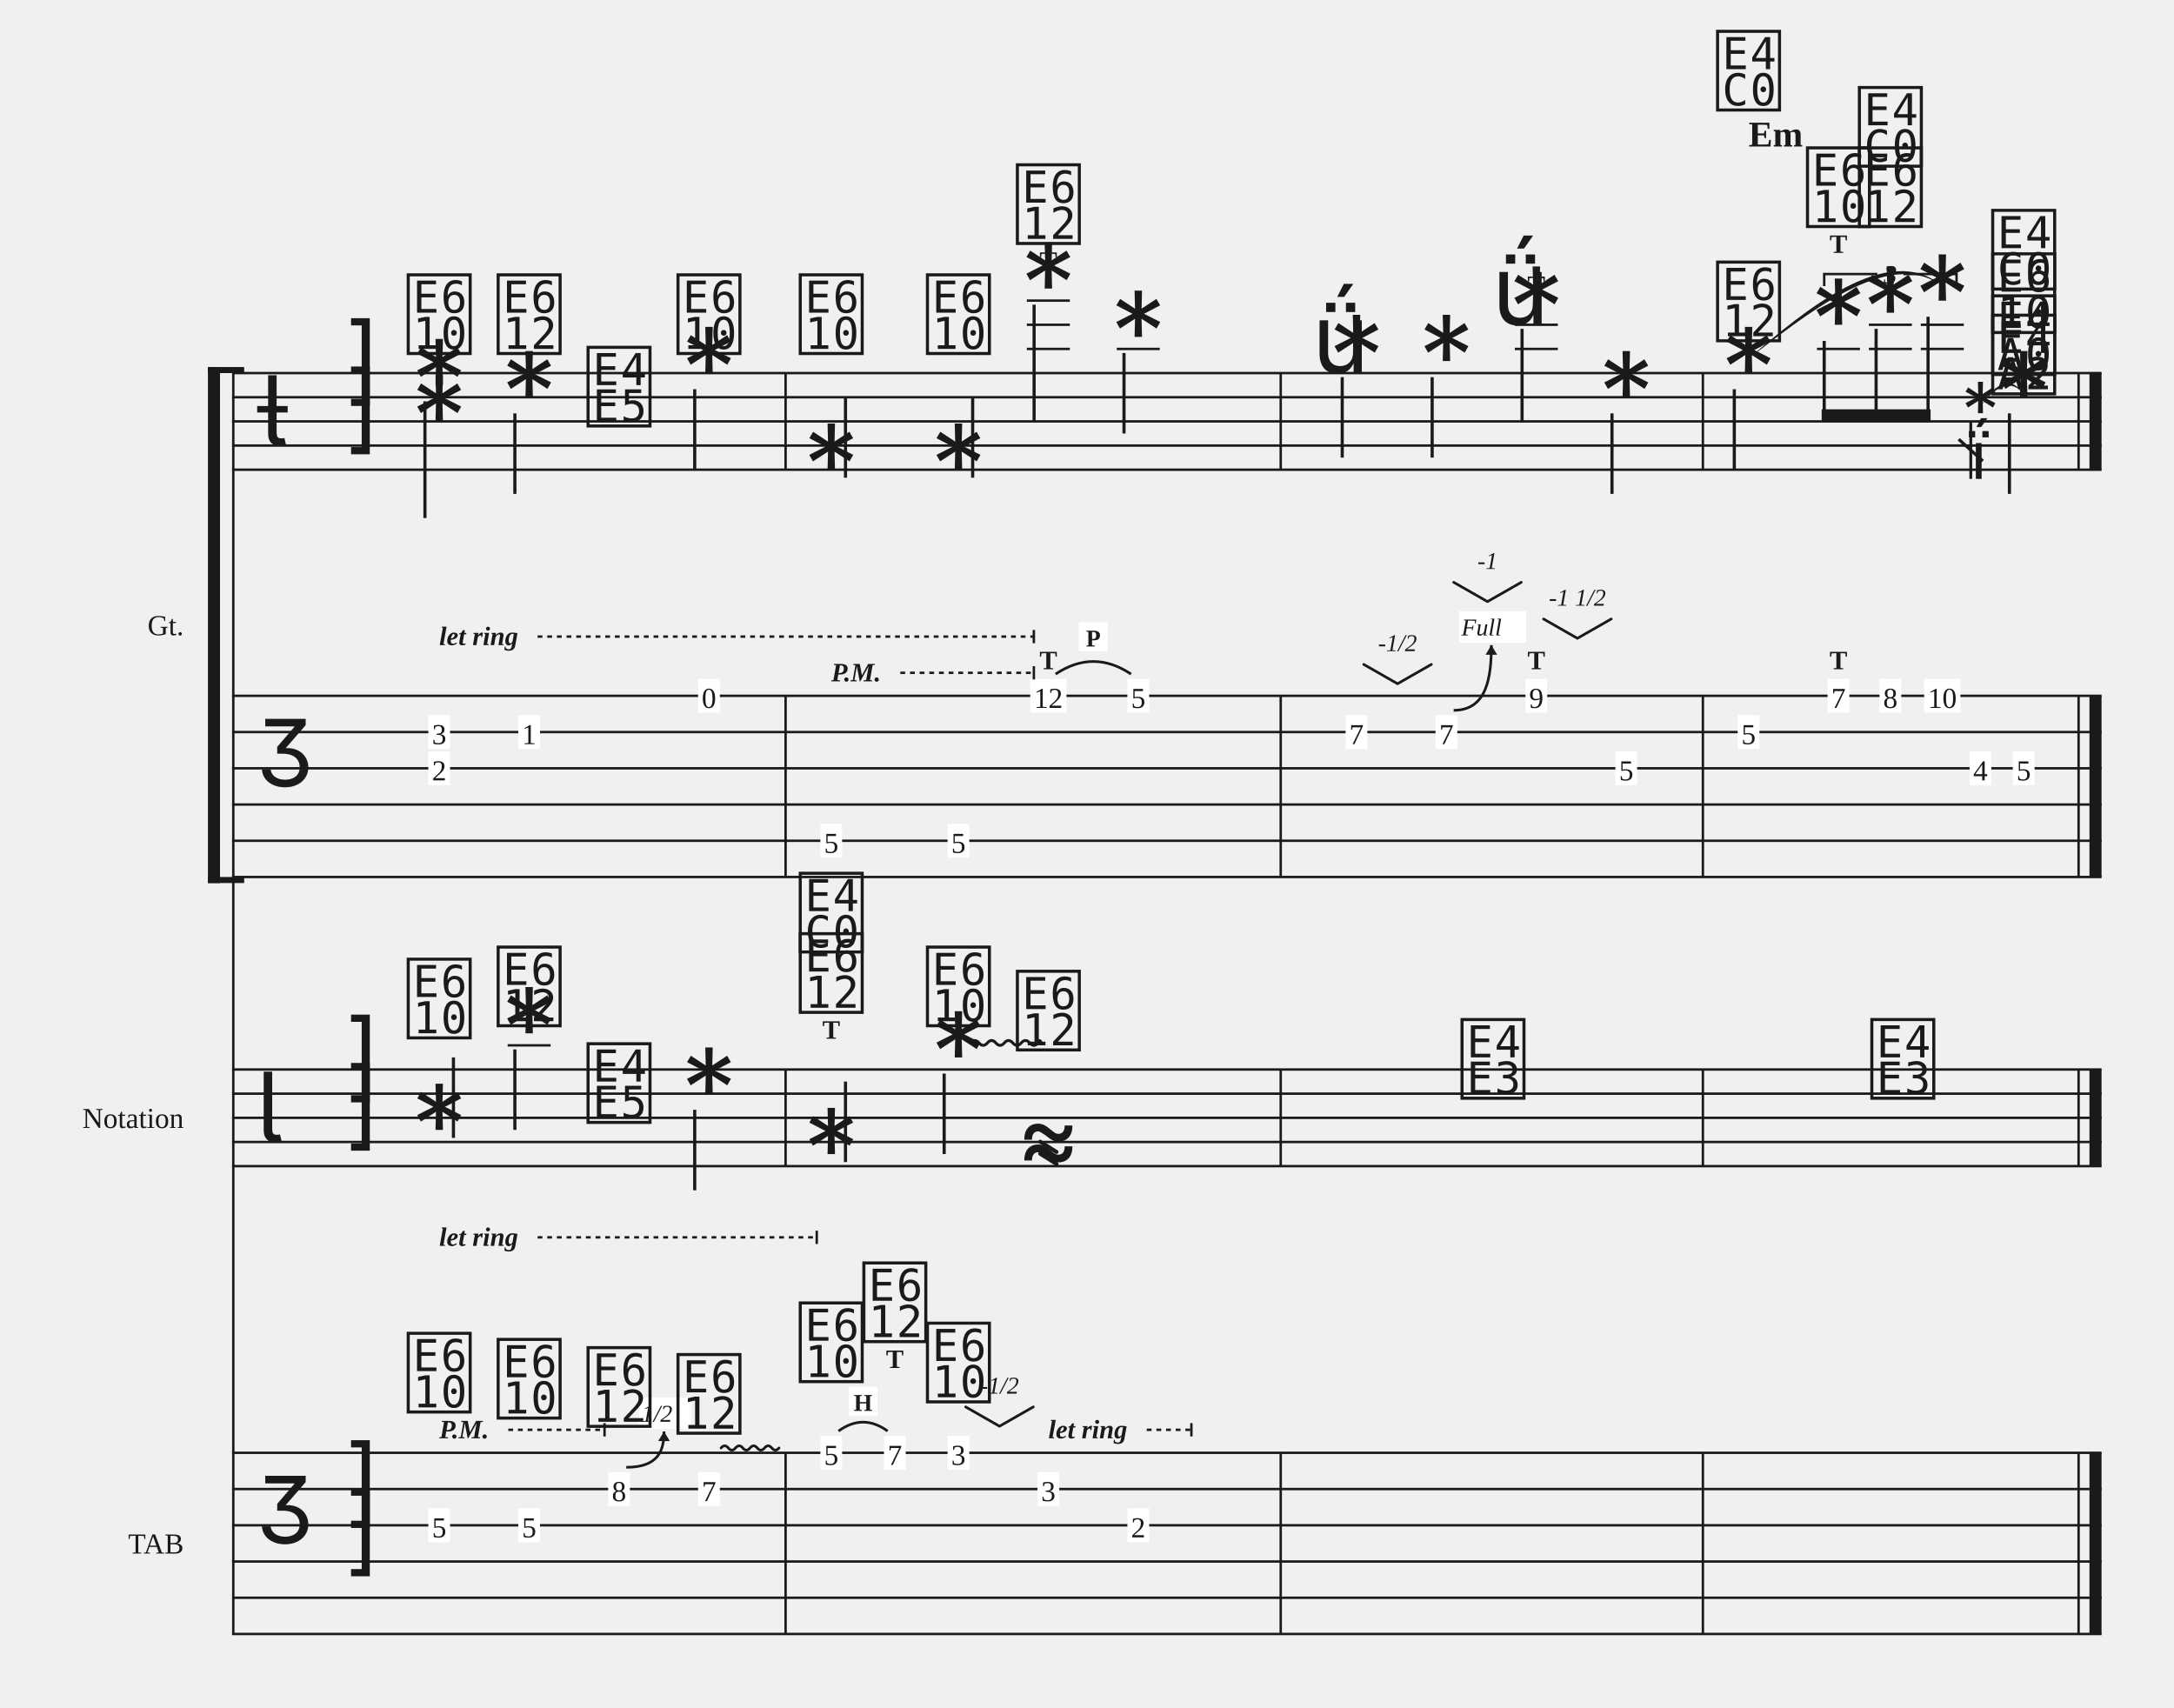
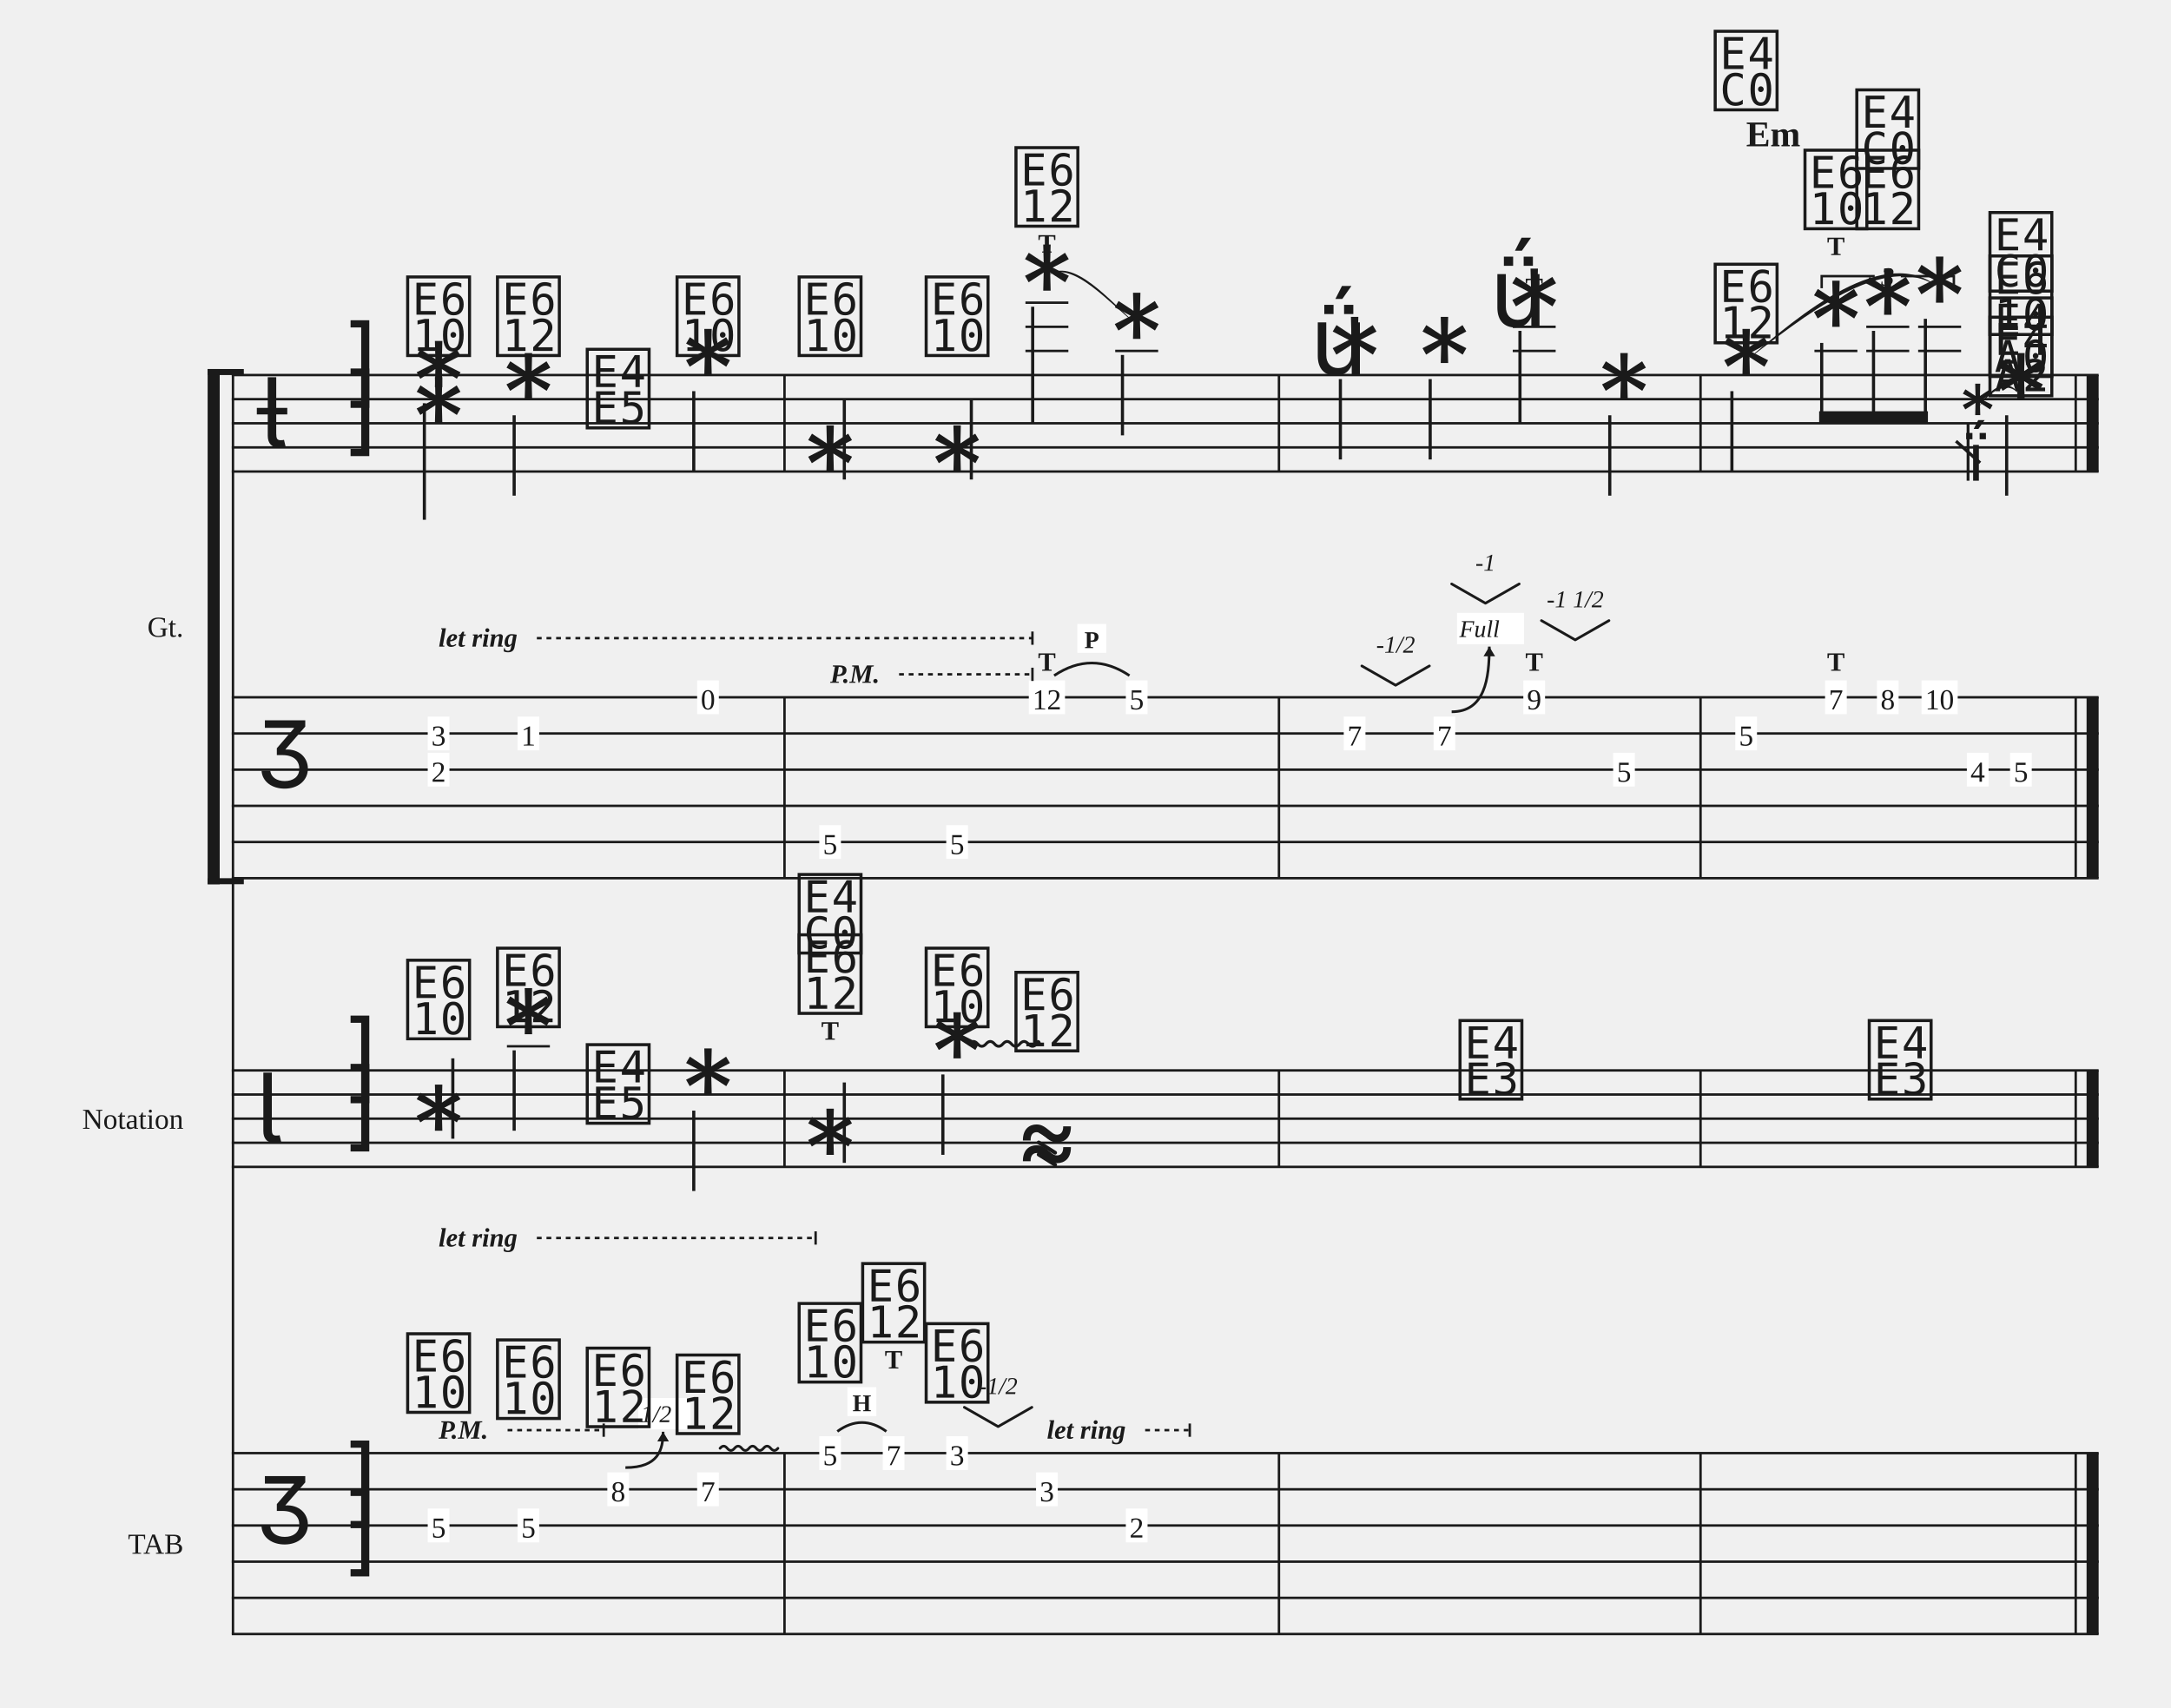
- <svg xmlns="http://www.w3.org/2000/svg" width="900" class="music-score" style="font-synthesis: none; background:#ffffff" role="img" height="706.9" viewBox="0 0 900 706.9">
+ <svg xmlns="http://www.w3.org/2000/svg" width="900" class="music-score" style="font-synthesis: none; background:#ffffff" role="img" height="707.95" viewBox="0 0 900 707.95">
  <g class="system system-0">
-     <g class="staff staff-notation" data-track="0" transform="translate(0,154.44)">
+     <g class="staff staff-notation" data-track="0" transform="translate(0,155.49)">
      <g class="staff-lines">
        <line x1="96.08" y1="40" x2="870" y2="40" stroke="#1a1a1a" stroke-width="1" />
        <line x1="96.08" y1="30" x2="870" y2="30" stroke="#1a1a1a" stroke-width="1" />
        <line x1="96.08" y1="20" x2="870" y2="20" stroke="#1a1a1a" stroke-width="1" />
        <line x1="96.08" y1="10" x2="870" y2="10" stroke="#1a1a1a" stroke-width="1" />
        <line x1="96.08" y1="0" x2="870" y2="0" stroke="#1a1a1a" stroke-width="1" />
      </g>
      <text x="106.08" y="30" font-family="Bravura, BravuraFallback, serif" font-size="40" fill="#1a1a1a"></text>
      <g class="time-signature">
        <text x="142.92" y="10" font-family="Bravura, BravuraFallback, serif" font-size="40" fill="#1a1a1a"></text>
        <text x="142.92" y="30" font-family="Bravura, BravuraFallback, serif" font-size="40" fill="#1a1a1a"></text>
      </g>
      <text x="181.82" y="25" font-family="Bravura, BravuraFallback, serif" font-size="40" fill="#1a1a1a" text-anchor="middle"></text>
      <text x="181.82" y="10" font-family="Bravura, BravuraFallback, serif" font-size="40" fill="#1a1a1a" text-anchor="middle"></text>
      <line x1="175.92" y1="11.68" x2="175.92" y2="60" stroke="#1a1a1a" stroke-width="1.3" />
      <text x="219.05" y="15" font-family="Bravura, BravuraFallback, serif" font-size="40" fill="#1a1a1a" text-anchor="middle"></text>
      <line x1="213.15" y1="16.68" x2="213.15" y2="50" stroke="#1a1a1a" stroke-width="1.3" />
      <text x="256.27" y="20" font-family="Bravura, BravuraFallback, serif" font-size="40" fill="#1a1a1a" text-anchor="middle"></text>
      <text x="293.5" y="5" font-family="Bravura, BravuraFallback, serif" font-size="40" fill="#1a1a1a" text-anchor="middle"></text>
      <line x1="287.6" y1="6.68" x2="287.6" y2="40" stroke="#1a1a1a" stroke-width="1.3" />
      <g class="barline">
        <line x1="325.22" y1="0" x2="325.22" y2="40" stroke="#1a1a1a" stroke-width="1" />
      </g>
      <text x="344.12" y="45" font-family="Bravura, BravuraFallback, serif" font-size="40" fill="#1a1a1a" text-anchor="middle"></text>
      <line x1="350.02" y1="43.32" x2="350.02" y2="10" stroke="#1a1a1a" stroke-width="1.3" />
      <text x="396.77" y="45" font-family="Bravura, BravuraFallback, serif" font-size="40" fill="#1a1a1a" text-anchor="middle"></text>
      <line x1="402.67" y1="43.32" x2="402.67" y2="10" stroke="#1a1a1a" stroke-width="1.3" />
      <line x1="425.1" y1="-10" x2="442.9" y2="-10" stroke="#1a1a1a" stroke-width="1" />
      <line x1="425.1" y1="-20" x2="442.9" y2="-20" stroke="#1a1a1a" stroke-width="1" />
      <line x1="425.1" y1="-30" x2="442.9" y2="-30" stroke="#1a1a1a" stroke-width="1" />
      <text x="434" y="-30" font-family="Bravura, BravuraFallback, serif" font-size="40" fill="#1a1a1a" text-anchor="middle"></text>
      <line x1="428.1" y1="-28.32" x2="428.1" y2="20" stroke="#1a1a1a" stroke-width="1.3" />
      <line x1="462.32" y1="-10" x2="480.12" y2="-10" stroke="#1a1a1a" stroke-width="1" />
      <text x="471.22" y="-10" font-family="Bravura, BravuraFallback, serif" font-size="40" fill="#1a1a1a" text-anchor="middle"></text>
      <line x1="465.32" y1="-8.32" x2="465.32" y2="25" stroke="#1a1a1a" stroke-width="1.3" />
      <g class="barline">
        <line x1="530.2" y1="0" x2="530.2" y2="40" stroke="#1a1a1a" stroke-width="1" />
      </g>
      <text x="561.56" y="0" font-family="Bravura, BravuraFallback, serif" font-size="40" fill="#1a1a1a" text-anchor="middle"></text>
      <text x="543.2" y="0" font-family="Bravura, BravuraFallback, serif" font-size="40" fill="#1a1a1a"></text>
      <line x1="555.66" y1="1.68" x2="555.66" y2="35" stroke="#1a1a1a" stroke-width="1.3" />
      <text x="598.79" y="0" font-family="Bravura, BravuraFallback, serif" font-size="40" fill="#1a1a1a" text-anchor="middle"></text>
      <line x1="592.89" y1="1.68" x2="592.89" y2="35" stroke="#1a1a1a" stroke-width="1.3" />
      <line x1="627.11" y1="-10" x2="644.91" y2="-10" stroke="#1a1a1a" stroke-width="1" />
      <line x1="627.11" y1="-20" x2="644.91" y2="-20" stroke="#1a1a1a" stroke-width="1" />
      <text x="636.01" y="-20" font-family="Bravura, BravuraFallback, serif" font-size="40" fill="#1a1a1a" text-anchor="middle"></text>
      <text x="617.65" y="-20" font-family="Bravura, BravuraFallback, serif" font-size="40" fill="#1a1a1a"></text>
      <line x1="630.11" y1="-18.32" x2="630.11" y2="20" stroke="#1a1a1a" stroke-width="1.3" />
      <text x="673.24" y="15" font-family="Bravura, BravuraFallback, serif" font-size="40" fill="#1a1a1a" text-anchor="middle"></text>
      <line x1="667.34" y1="16.68" x2="667.34" y2="50" stroke="#1a1a1a" stroke-width="1.3" />
      <g class="barline">
        <line x1="704.97" y1="0" x2="704.97" y2="40" stroke="#1a1a1a" stroke-width="1" />
      </g>
      <text x="723.87" y="5" font-family="Bravura, BravuraFallback, serif" font-size="40" fill="#1a1a1a" text-anchor="middle"></text>
      <line x1="717.97" y1="6.68" x2="717.97" y2="40" stroke="#1a1a1a" stroke-width="1.3" />
      <line x1="752.19" y1="-10" x2="769.99" y2="-10" stroke="#1a1a1a" stroke-width="1" />
      <text x="761.09" y="-15" font-family="Bravura, BravuraFallback, serif" font-size="40" fill="#1a1a1a" text-anchor="middle"></text>
      <line x1="773.68" y1="-10" x2="791.48" y2="-10" stroke="#1a1a1a" stroke-width="1" />
      <line x1="773.68" y1="-20" x2="791.48" y2="-20" stroke="#1a1a1a" stroke-width="1" />
      <text x="782.58" y="-20" font-family="Bravura, BravuraFallback, serif" font-size="40" fill="#1a1a1a" text-anchor="middle"></text>
      <line x1="795.18" y1="-10" x2="812.98" y2="-10" stroke="#1a1a1a" stroke-width="1" />
      <line x1="795.18" y1="-20" x2="812.98" y2="-20" stroke="#1a1a1a" stroke-width="1" />
      <text x="804.08" y="-25" font-family="Bravura, BravuraFallback, serif" font-size="40" fill="#1a1a1a" text-anchor="middle"></text>
      <text x="819.87" y="20" font-family="Bravura, BravuraFallback, serif" font-size="27.2" fill="#1a1a1a" text-anchor="middle"></text>
      <line x1="815.87" y1="20" x2="815.87" y2="43.8" stroke="#1a1a1a" stroke-width="1.17" />
      <text x="815.87" y="43.8" font-family="Bravura, BravuraFallback, serif" font-size="27.2" fill="#1a1a1a"></text>
      <line x1="810.87" y1="27.4" x2="820.87" y2="36.4" stroke="#1a1a1a" stroke-width="1.3" />
      <text x="837.77" y="15" font-family="Bravura, BravuraFallback, serif" font-size="40" fill="#1a1a1a" text-anchor="middle"></text>
      <line x1="831.87" y1="16.68" x2="831.87" y2="50" stroke="#1a1a1a" stroke-width="1.3" />
      <line x1="755.19" y1="-13.32" x2="755.19" y2="20" stroke="#1a1a1a" stroke-width="1.3" />
      <line x1="776.68" y1="-18.32" x2="776.68" y2="20" stroke="#1a1a1a" stroke-width="1.3" />
      <line x1="798.18" y1="-23.32" x2="798.18" y2="20" stroke="#1a1a1a" stroke-width="1.3" />
      <path d="M 754.14 20 L 799.23 20 L 799.23 15 L 754.14 15 Z" fill="#1a1a1a" stroke="none" />
      <g class="articulations">
        <text x="837.77" y="6.7" font-family="Bravura, BravuraFallback, serif" font-size="40" fill="#1a1a1a" text-anchor="middle"></text>
        <text x="837.77" y="-1.3" font-family="Bravura, BravuraFallback, serif" font-size="40" fill="#1a1a1a" text-anchor="middle"></text>
      </g>
      <g class="tuplet">
        <path d="M 755.19 -36 L 755.19 -41 L 777.17 -41" fill="none" stroke="#1a1a1a" stroke-width="1" />
        <path d="M 787.99 -41 L 809.98 -41 L 809.98 -36" fill="none" stroke="#1a1a1a" stroke-width="1" />
        <text x="782.58" y="-37.04" font-family="&quot;Times New Roman&quot;, Georgia, serif" font-style="italic" font-size="11" text-anchor="middle" fill="#1a1a1a">3</text>
      </g>
      <g class="barline">
        <line x1="867.5" y1="0" x2="867.5" y2="40" stroke="#1a1a1a" stroke-width="5" />
        <line x1="860.5" y1="0" x2="860.5" y2="40" stroke="#1a1a1a" stroke-width="1" />
      </g>
      <path d="M 723.87 -6 C 746.32 -25.25, 781.62 -55.25, 804.08 -36 C 781.62 -52.84, 746.32 -22.84, 723.87 -6 Z" class="slur" fill="#1a1a1a" stroke="none" />
+       <path d="M 434 -41 C 444.42 -50, 460.8 -30, 471.22 -21 C 460.8 -28.6, 444.42 -48.6, 434 -41 Z" class="slur" fill="#1a1a1a" stroke="none" />
      <path d="M 819.87 14 C 824.89 5, 832.76 0, 837.77 9 C 832.76 1.4, 824.89 6.4, 819.87 14 Z" class="slur" fill="#1a1a1a" stroke="none" />
      <g class="pick-stroke pick-stroke-down">
        <text x="181.82" y="-10" font-family="Bravura, BravuraFallback, serif" font-size="40" fill="#1a1a1a" text-anchor="middle"></text>
      </g>
      <g class="pick-stroke pick-stroke-up">
        <text x="219.05" y="-10" font-family="Bravura, BravuraFallback, serif" font-size="40" fill="#1a1a1a" text-anchor="middle"></text>
      </g>
      <g class="pick-stroke pick-stroke-down">
        <text x="293.5" y="-10" font-family="Bravura, BravuraFallback, serif" font-size="40" fill="#1a1a1a" text-anchor="middle"></text>
      </g>
      <g class="pick-stroke pick-stroke-down">
        <text x="344.12" y="-10" font-family="Bravura, BravuraFallback, serif" font-size="40" fill="#1a1a1a" text-anchor="middle"></text>
      </g>
      <g class="pick-stroke pick-stroke-down">
        <text x="396.77" y="-10" font-family="Bravura, BravuraFallback, serif" font-size="40" fill="#1a1a1a" text-anchor="middle"></text>
      </g>
      <g class="tap">
-         <text x="434" y="-42.75" font-family="&quot;Times New Roman&quot;, Georgia, serif" font-weight="bold" font-size="11" text-anchor="middle" fill="#1a1a1a">T</text>
-       </g>
-       <g class="pick-stroke pick-stroke-up">
-         <text x="434" y="-55.55" font-family="Bravura, BravuraFallback, serif" font-size="40" fill="#1a1a1a" text-anchor="middle"></text>
+         <text x="434" y="-50.8" font-family="&quot;Times New Roman&quot;, Georgia, serif" font-weight="bold" font-size="11" text-anchor="middle" fill="#1a1a1a">T</text>
+       </g>
+       <g class="pick-stroke pick-stroke-up">
+         <text x="434" y="-63.6" font-family="Bravura, BravuraFallback, serif" font-size="40" fill="#1a1a1a" text-anchor="middle"></text>
      </g>
      <g class="tap">
        <text x="636.01" y="-32.75" font-family="&quot;Times New Roman&quot;, Georgia, serif" font-weight="bold" font-size="11" text-anchor="middle" fill="#1a1a1a">T</text>
      </g>
      <g class="pick-stroke pick-stroke-up">
        <text x="723.87" y="-15.27" font-family="Bravura, BravuraFallback, serif" font-size="40" fill="#1a1a1a" text-anchor="middle"></text>
      </g>
      <g class="tap">
        <text x="761.09" y="-49.75" font-family="&quot;Times New Roman&quot;, Georgia, serif" font-weight="bold" font-size="11" text-anchor="middle" fill="#1a1a1a">T</text>
      </g>
      <g class="pick-stroke pick-stroke-down">
        <text x="761.09" y="-62.55" font-family="Bravura, BravuraFallback, serif" font-size="40" fill="#1a1a1a" text-anchor="middle"></text>
      </g>
      <g class="pick-stroke pick-stroke-up">
        <text x="782.58" y="-62.55" font-family="Bravura, BravuraFallback, serif" font-size="40" fill="#1a1a1a" text-anchor="middle"></text>
      </g>
      <g class="pick-stroke pick-stroke-down">
        <text x="837.77" y="-18.7" font-family="Bravura, BravuraFallback, serif" font-size="40" fill="#1a1a1a" text-anchor="middle"></text>
      </g>
-       <text x="723.87" y="-93.8" class="chord-symbol" font-family="&quot;Times New Roman&quot;, Georgia, serif" font-weight="bold" font-size="15" text-anchor="start" fill="#1a1a1a">Em</text>
+       <text x="723.87" y="-94.85" class="chord-symbol" font-family="&quot;Times New Roman&quot;, Georgia, serif" font-weight="bold" font-size="15" text-anchor="start" fill="#1a1a1a">Em</text>
      <g class="fermata">
-         <text x="723.87" y="-110.8" font-family="Bravura, BravuraFallback, serif" font-size="40" fill="#1a1a1a" text-anchor="middle"></text>
+         <text x="723.87" y="-111.85" font-family="Bravura, BravuraFallback, serif" font-size="40" fill="#1a1a1a" text-anchor="middle"></text>
      </g>
      <g class="fermata">
        <text x="782.58" y="-87.55" font-family="Bravura, BravuraFallback, serif" font-size="40" fill="#1a1a1a" text-anchor="middle"></text>
      </g>
      <g class="fermata">
        <text x="837.77" y="-36.7" font-family="Bravura, BravuraFallback, serif" font-size="40" fill="#1a1a1a" text-anchor="middle"></text>
      </g>
    </g>
-     <g class="staff staff-tab" data-track="0" transform="translate(0,288.04)">
+     <g class="staff staff-tab" data-track="0" transform="translate(0,289.09)">
      <g class="tab-lines">
        <line x1="96.08" y1="75" x2="870" y2="75" stroke="#1a1a1a" stroke-width="1" />
        <line x1="96.08" y1="60" x2="870" y2="60" stroke="#1a1a1a" stroke-width="1" />
        <line x1="96.08" y1="45" x2="870" y2="45" stroke="#1a1a1a" stroke-width="1" />
        <line x1="96.08" y1="30" x2="870" y2="30" stroke="#1a1a1a" stroke-width="1" />
        <line x1="96.08" y1="15" x2="870" y2="15" stroke="#1a1a1a" stroke-width="1" />
        <line x1="96.08" y1="0" x2="870" y2="0" stroke="#1a1a1a" stroke-width="1" />
      </g>
      <g class="tab-clef">
        <text x="106.08" y="37.5" font-family="Bravura, BravuraFallback, serif" font-size="38.46" fill="#1a1a1a"></text>
      </g>
      <rect x="177.32" y="23" width="9" height="14" fill="#ffffff" />
      <text x="181.82" y="35" font-family="&quot;Times New Roman&quot;, Georgia, serif" font-size="12" text-anchor="middle" fill="#1a1a1a">2</text>
      <rect x="177.32" y="8" width="9" height="14" fill="#ffffff" />
      <text x="181.82" y="20" font-family="&quot;Times New Roman&quot;, Georgia, serif" font-size="12" text-anchor="middle" fill="#1a1a1a">3</text>
      <rect x="214.55" y="8" width="9" height="14" fill="#ffffff" />
      <text x="219.05" y="20" font-family="&quot;Times New Roman&quot;, Georgia, serif" font-size="12" text-anchor="middle" fill="#1a1a1a">1</text>
      <rect x="289" y="-7" width="9" height="14" fill="#ffffff" />
      <text x="293.5" y="5" font-family="&quot;Times New Roman&quot;, Georgia, serif" font-size="12" text-anchor="middle" fill="#1a1a1a">0</text>
      <g class="barline">
        <line x1="325.22" y1="0" x2="325.22" y2="75" stroke="#1a1a1a" stroke-width="1" />
      </g>
      <rect x="339.62" y="53" width="9" height="14" fill="#ffffff" />
      <text x="344.12" y="65" font-family="&quot;Times New Roman&quot;, Georgia, serif" font-size="12" text-anchor="middle" fill="#1a1a1a">5</text>
      <rect x="392.27" y="53" width="9" height="14" fill="#ffffff" />
      <text x="396.77" y="65" font-family="&quot;Times New Roman&quot;, Georgia, serif" font-size="12" text-anchor="middle" fill="#1a1a1a">5</text>
      <rect x="426.5" y="-7" width="15" height="14" fill="#ffffff" />
      <text x="434" y="5" font-family="&quot;Times New Roman&quot;, Georgia, serif" font-size="12" text-anchor="middle" fill="#1a1a1a">12</text>
      <rect x="466.72" y="-7" width="9" height="14" fill="#ffffff" />
      <text x="471.22" y="5" font-family="&quot;Times New Roman&quot;, Georgia, serif" font-size="12" text-anchor="middle" fill="#1a1a1a">5</text>
      <g class="barline">
        <line x1="530.2" y1="0" x2="530.2" y2="75" stroke="#1a1a1a" stroke-width="1" />
      </g>
      <rect x="557.06" y="8" width="9" height="14" fill="#ffffff" />
      <text x="561.56" y="20" font-family="&quot;Times New Roman&quot;, Georgia, serif" font-size="12" text-anchor="middle" fill="#1a1a1a">7</text>
      <rect x="594.29" y="8" width="9" height="14" fill="#ffffff" />
      <text x="598.79" y="20" font-family="&quot;Times New Roman&quot;, Georgia, serif" font-size="12" text-anchor="middle" fill="#1a1a1a">7</text>
      <rect x="631.51" y="-7" width="9" height="14" fill="#ffffff" />
      <text x="636.01" y="5" font-family="&quot;Times New Roman&quot;, Georgia, serif" font-size="12" text-anchor="middle" fill="#1a1a1a">9</text>
      <rect x="668.74" y="23" width="9" height="14" fill="#ffffff" />
      <text x="673.24" y="35" font-family="&quot;Times New Roman&quot;, Georgia, serif" font-size="12" text-anchor="middle" fill="#1a1a1a">5</text>
      <g class="barline">
        <line x1="704.97" y1="0" x2="704.97" y2="75" stroke="#1a1a1a" stroke-width="1" />
      </g>
      <rect x="719.37" y="8" width="9" height="14" fill="#ffffff" />
      <text x="723.87" y="20" font-family="&quot;Times New Roman&quot;, Georgia, serif" font-size="12" text-anchor="middle" fill="#1a1a1a">5</text>
      <rect x="756.59" y="-7" width="9" height="14" fill="#ffffff" />
      <text x="761.09" y="5" font-family="&quot;Times New Roman&quot;, Georgia, serif" font-size="12" text-anchor="middle" fill="#1a1a1a">7</text>
      <rect x="778.08" y="-7" width="9" height="14" fill="#ffffff" />
      <text x="782.58" y="5" font-family="&quot;Times New Roman&quot;, Georgia, serif" font-size="12" text-anchor="middle" fill="#1a1a1a">8</text>
      <rect x="796.58" y="-7" width="15" height="14" fill="#ffffff" />
      <text x="804.08" y="5" font-family="&quot;Times New Roman&quot;, Georgia, serif" font-size="12" text-anchor="middle" fill="#1a1a1a">10</text>
      <rect x="815.37" y="23" width="9" height="14" fill="#ffffff" />
      <text x="819.87" y="35" font-family="&quot;Times New Roman&quot;, Georgia, serif" font-size="12" text-anchor="middle" fill="#1a1a1a">4</text>
      <rect x="833.27" y="23" width="9" height="14" fill="#ffffff" />
      <text x="837.77" y="35" font-family="&quot;Times New Roman&quot;, Georgia, serif" font-size="12" text-anchor="middle" fill="#1a1a1a">5</text>
      <g class="barline">
        <line x1="867.5" y1="0" x2="867.5" y2="75" stroke="#1a1a1a" stroke-width="5" />
        <line x1="860.5" y1="0" x2="860.5" y2="75" stroke="#1a1a1a" stroke-width="1" />
      </g>
      <g class="hammer-pull hammer-pull-p">
        <path d="M 437 -9 Q 452.61 -19.42 468.22 -9" fill="none" stroke="#1a1a1a" stroke-width="1.1" />
        <rect x="446.61" y="-30.42" width="12" height="12" fill="#ffffff" />
        <text x="452.61" y="-20.42" font-family="&quot;Times New Roman&quot;, Georgia, serif" font-weight="bold" font-size="10" text-anchor="middle" fill="#1a1a1a">P</text>
      </g>
      <g class="bend">
        <path d="M 601.79 6 C 615.53 6, 617.4 -7.5, 617.4 -21" fill="none" stroke="#1a1a1a" stroke-width="1.1" />
        <path d="M 617.4 -21 L 619.8 -17 L 615 -17 Z" fill="#1a1a1a" stroke="none" />
        <rect x="604" y="-35" width="27.8" height="13" fill="#ffffff" />
        <text x="605" y="-25" font-family="&quot;Times New Roman&quot;, Georgia, serif" font-style="italic" font-size="10" text-anchor="start" fill="#1a1a1a">Full</text>
      </g>
      <g class="tap">
        <text x="434" y="-11" font-family="&quot;Times New Roman&quot;, Georgia, serif" font-weight="bold" font-size="11" text-anchor="middle" fill="#1a1a1a">T</text>
      </g>
      <g class="whammy whammy-dip">
        <path d="M 564.56 -13 L 578.56 -5 L 592.56 -13" fill="none" stroke="#1a1a1a" stroke-width="1.1" stroke-linejoin="round" stroke-linecap="round" />
        <text x="578.56" y="-18.5" font-family="&quot;Times New Roman&quot;, Georgia, serif" font-style="italic" font-size="10" text-anchor="middle" fill="#1a1a1a">-1/2</text>
      </g>
      <g class="whammy whammy-dip">
        <path d="M 601.79 -47 L 615.79 -39 L 629.79 -47" fill="none" stroke="#1a1a1a" stroke-width="1.1" stroke-linejoin="round" stroke-linecap="round" />
        <text x="615.79" y="-52.5" font-family="&quot;Times New Roman&quot;, Georgia, serif" font-style="italic" font-size="10" text-anchor="middle" fill="#1a1a1a">-1</text>
      </g>
      <g class="tap">
        <text x="636.01" y="-11" font-family="&quot;Times New Roman&quot;, Georgia, serif" font-weight="bold" font-size="11" text-anchor="middle" fill="#1a1a1a">T</text>
      </g>
      <g class="whammy whammy-dip">
        <path d="M 639.01 -31.8 L 653.01 -23.8 L 667.01 -31.8" fill="none" stroke="#1a1a1a" stroke-width="1.1" stroke-linejoin="round" stroke-linecap="round" />
        <text x="653.01" y="-37.3" font-family="&quot;Times New Roman&quot;, Georgia, serif" font-style="italic" font-size="10" text-anchor="middle" fill="#1a1a1a">-1 1/2</text>
      </g>
      <g class="tap">
        <text x="761.09" y="-11" font-family="&quot;Times New Roman&quot;, Georgia, serif" font-weight="bold" font-size="11" text-anchor="middle" fill="#1a1a1a">T</text>
      </g>
      <g class="palm-mute">
        <text x="344.12" y="-6" font-family="&quot;Times New Roman&quot;, Georgia, serif" font-style="italic" font-weight="bold" font-size="11" text-anchor="start" fill="#1a1a1a">P.M.</text>
        <path d="M 372.72 -9.52 L 428 -9.52" fill="none" stroke="#1a1a1a" stroke-width="1" stroke-dasharray="2,2" />
        <line x1="428" y1="-12.27" x2="428" y2="-6.77" stroke="#1a1a1a" stroke-width="1" />
      </g>
      <g class="let-ring">
        <text x="181.82" y="-21" font-family="&quot;Times New Roman&quot;, Georgia, serif" font-style="italic" font-weight="bold" font-size="11" text-anchor="start" fill="#1a1a1a">let ring</text>
        <path d="M 222.55 -24.52 L 428 -24.52" fill="none" stroke="#1a1a1a" stroke-width="1" stroke-dasharray="2,2" />
        <line x1="428" y1="-27.27" x2="428" y2="-21.77" stroke="#1a1a1a" stroke-width="1" />
      </g>
    </g>
-     <g class="staff staff-notation" data-track="1" transform="translate(0,442.73)">
+     <g class="staff staff-notation" data-track="1" transform="translate(0,443.78)">
      <g class="staff-lines">
        <line x1="96.08" y1="40" x2="870" y2="40" stroke="#1a1a1a" stroke-width="1" />
        <line x1="96.08" y1="30" x2="870" y2="30" stroke="#1a1a1a" stroke-width="1" />
        <line x1="96.08" y1="20" x2="870" y2="20" stroke="#1a1a1a" stroke-width="1" />
        <line x1="96.08" y1="10" x2="870" y2="10" stroke="#1a1a1a" stroke-width="1" />
        <line x1="96.08" y1="0" x2="870" y2="0" stroke="#1a1a1a" stroke-width="1" />
      </g>
      <text x="106.08" y="30" font-family="Bravura, BravuraFallback, serif" font-size="40" fill="#1a1a1a"></text>
      <g class="time-signature">
        <text x="142.92" y="10" font-family="Bravura, BravuraFallback, serif" font-size="40" fill="#1a1a1a"></text>
        <text x="142.92" y="30" font-family="Bravura, BravuraFallback, serif" font-size="40" fill="#1a1a1a"></text>
      </g>
      <text x="181.82" y="30" font-family="Bravura, BravuraFallback, serif" font-size="40" fill="#1a1a1a" text-anchor="middle"></text>
      <line x1="187.72" y1="28.32" x2="187.72" y2="-5" stroke="#1a1a1a" stroke-width="1.3" />
      <line x1="210.15" y1="-10" x2="227.95" y2="-10" stroke="#1a1a1a" stroke-width="1" />
      <text x="219.05" y="-10" font-family="Bravura, BravuraFallback, serif" font-size="40" fill="#1a1a1a" text-anchor="middle"></text>
      <line x1="213.15" y1="-8.32" x2="213.15" y2="25" stroke="#1a1a1a" stroke-width="1.3" />
      <text x="256.27" y="20" font-family="Bravura, BravuraFallback, serif" font-size="40" fill="#1a1a1a" text-anchor="middle"></text>
      <text x="293.5" y="15" font-family="Bravura, BravuraFallback, serif" font-size="40" fill="#1a1a1a" text-anchor="middle"></text>
      <line x1="287.6" y1="16.68" x2="287.6" y2="50" stroke="#1a1a1a" stroke-width="1.3" />
      <g class="barline">
        <line x1="325.22" y1="0" x2="325.22" y2="40" stroke="#1a1a1a" stroke-width="1" />
      </g>
      <text x="344.12" y="40" font-family="Bravura, BravuraFallback, serif" font-size="40" fill="#1a1a1a" text-anchor="middle"></text>
      <line x1="350.02" y1="38.32" x2="350.02" y2="5" stroke="#1a1a1a" stroke-width="1.3" />
      <text x="396.77" y="0" font-family="Bravura, BravuraFallback, serif" font-size="40" fill="#1a1a1a" text-anchor="middle"></text>
      <line x1="390.87" y1="1.68" x2="390.87" y2="35" stroke="#1a1a1a" stroke-width="1.3" />
      <text x="434" y="45" font-family="Bravura, BravuraFallback, serif" font-size="40" fill="#1a1a1a" text-anchor="middle"></text>
      <g class="vibrato">
        <path d="M 401.77 -11 Q 403.52 -13 405.27 -11 Q 407.02 -9 408.77 -11 Q 410.52 -13 412.27 -11 Q 414.02 -9 415.77 -11 Q 417.52 -13 419.27 -11 Q 421.02 -9 422.77 -11 Q 424.52 -13 426.27 -11 Q 428.02 -9 429.77 -11 Q 430.38 -13 431 -11" fill="none" stroke="#1a1a1a" stroke-width="1.2" stroke-linecap="round" />
      </g>
      <g class="tremolo">
        <line x1="430.6" y1="24.88" x2="437.39" y2="29.12" stroke="#1a1a1a" stroke-width="1.6" stroke-linecap="round" />
        <line x1="430.6" y1="29.88" x2="437.39" y2="34.12" stroke="#1a1a1a" stroke-width="1.6" stroke-linecap="round" />
        <line x1="430.6" y1="34.88" x2="437.39" y2="39.12" stroke="#1a1a1a" stroke-width="1.6" stroke-linecap="round" />
      </g>
      <g class="barline">
        <line x1="530.2" y1="0" x2="530.2" y2="40" stroke="#1a1a1a" stroke-width="1" />
      </g>
      <text x="618.08" y="10" font-family="Bravura, BravuraFallback, serif" font-size="40" fill="#1a1a1a" text-anchor="middle"></text>
      <g class="barline">
        <line x1="704.97" y1="0" x2="704.97" y2="40" stroke="#1a1a1a" stroke-width="1" />
      </g>
      <text x="787.73" y="10" font-family="Bravura, BravuraFallback, serif" font-size="40" fill="#1a1a1a" text-anchor="middle"></text>
      <g class="barline">
        <line x1="867.5" y1="0" x2="867.5" y2="40" stroke="#1a1a1a" stroke-width="5" />
        <line x1="860.5" y1="0" x2="860.5" y2="40" stroke="#1a1a1a" stroke-width="1" />
      </g>
      <g class="let-ring">
        <text x="181.82" y="73" font-family="&quot;Times New Roman&quot;, Georgia, serif" font-style="italic" font-weight="bold" font-size="11" text-anchor="start" fill="#1a1a1a">let ring</text>
        <path d="M 222.55 69.48 L 338.12 69.48" fill="none" stroke="#1a1a1a" stroke-width="1" stroke-dasharray="2,2" />
        <line x1="338.12" y1="66.73" x2="338.12" y2="72.23" stroke="#1a1a1a" stroke-width="1" />
      </g>
      <g class="pick-stroke pick-stroke-down">
        <text x="181.82" y="-15" font-family="Bravura, BravuraFallback, serif" font-size="40" fill="#1a1a1a" text-anchor="middle"></text>
      </g>
      <g class="pick-stroke pick-stroke-up">
        <text x="219.05" y="-20" font-family="Bravura, BravuraFallback, serif" font-size="40" fill="#1a1a1a" text-anchor="middle"></text>
      </g>
      <g class="tap">
        <text x="344.12" y="-12.75" font-family="&quot;Times New Roman&quot;, Georgia, serif" font-weight="bold" font-size="11" text-anchor="middle" fill="#1a1a1a">T</text>
      </g>
      <g class="pick-stroke pick-stroke-up">
        <text x="344.12" y="-25.55" font-family="Bravura, BravuraFallback, serif" font-size="40" fill="#1a1a1a" text-anchor="middle"></text>
      </g>
      <g class="pick-stroke pick-stroke-down">
        <text x="396.77" y="-20" font-family="Bravura, BravuraFallback, serif" font-size="40" fill="#1a1a1a" text-anchor="middle"></text>
      </g>
      <g class="pick-stroke pick-stroke-up">
        <text x="434" y="-10" font-family="Bravura, BravuraFallback, serif" font-size="40" fill="#1a1a1a" text-anchor="middle"></text>
      </g>
      <g class="fermata">
        <text x="344.12" y="-50.55" font-family="Bravura, BravuraFallback, serif" font-size="40" fill="#1a1a1a" text-anchor="middle"></text>
      </g>
    </g>
-     <g class="staff staff-tab" data-track="2" transform="translate(0,601.4)">
+     <g class="staff staff-tab" data-track="2" transform="translate(0,602.45)">
      <g class="tab-lines">
        <line x1="96.08" y1="75" x2="870" y2="75" stroke="#1a1a1a" stroke-width="1" />
        <line x1="96.08" y1="60" x2="870" y2="60" stroke="#1a1a1a" stroke-width="1" />
        <line x1="96.08" y1="45" x2="870" y2="45" stroke="#1a1a1a" stroke-width="1" />
        <line x1="96.08" y1="30" x2="870" y2="30" stroke="#1a1a1a" stroke-width="1" />
        <line x1="96.08" y1="15" x2="870" y2="15" stroke="#1a1a1a" stroke-width="1" />
        <line x1="96.08" y1="0" x2="870" y2="0" stroke="#1a1a1a" stroke-width="1" />
      </g>
      <g class="tab-clef">
        <text x="106.08" y="37.5" font-family="Bravura, BravuraFallback, serif" font-size="38.46" fill="#1a1a1a"></text>
      </g>
      <g class="time-signature">
        <text x="142.92" y="27.5" font-family="Bravura, BravuraFallback, serif" font-size="40" fill="#1a1a1a"></text>
        <text x="142.92" y="47.5" font-family="Bravura, BravuraFallback, serif" font-size="40" fill="#1a1a1a"></text>
      </g>
      <rect x="177.32" y="23" width="9" height="14" fill="#ffffff" />
      <text x="181.82" y="35" font-family="&quot;Times New Roman&quot;, Georgia, serif" font-size="12" text-anchor="middle" fill="#1a1a1a">5</text>
      <rect x="214.55" y="23" width="9" height="14" fill="#ffffff" />
      <text x="219.05" y="35" font-family="&quot;Times New Roman&quot;, Georgia, serif" font-size="12" text-anchor="middle" fill="#1a1a1a">5</text>
      <rect x="251.77" y="8" width="9" height="14" fill="#ffffff" />
      <text x="256.27" y="20" font-family="&quot;Times New Roman&quot;, Georgia, serif" font-size="12" text-anchor="middle" fill="#1a1a1a">8</text>
      <rect x="289" y="8" width="9" height="14" fill="#ffffff" />
      <text x="293.5" y="20" font-family="&quot;Times New Roman&quot;, Georgia, serif" font-size="12" text-anchor="middle" fill="#1a1a1a">7</text>
      <g class="tab-vibrato">
        <path d="M 298.5 -2 Q 300 -3.8 301.5 -2 Q 303 -0.2 304.5 -2 Q 306 -3.8 307.5 -2 Q 309 -0.2 310.5 -2 Q 312 -3.8 313.5 -2 Q 315 -0.2 316.5 -2 Q 318 -3.8 319.5 -2 Q 321 -0.2 322.5 -2" fill="none" stroke="#1a1a1a" stroke-width="1.1" stroke-linecap="round" />
      </g>
      <g class="barline">
        <line x1="325.22" y1="0" x2="325.22" y2="75" stroke="#1a1a1a" stroke-width="1" />
      </g>
      <rect x="339.62" y="-7" width="9" height="14" fill="#ffffff" />
      <text x="344.12" y="5" font-family="&quot;Times New Roman&quot;, Georgia, serif" font-size="12" text-anchor="middle" fill="#1a1a1a">5</text>
      <rect x="365.95" y="-7" width="9" height="14" fill="#ffffff" />
      <text x="370.45" y="5" font-family="&quot;Times New Roman&quot;, Georgia, serif" font-size="12" text-anchor="middle" fill="#1a1a1a">7</text>
      <rect x="392.27" y="-7" width="9" height="14" fill="#ffffff" />
      <text x="396.77" y="5" font-family="&quot;Times New Roman&quot;, Georgia, serif" font-size="12" text-anchor="middle" fill="#1a1a1a">3</text>
      <rect x="429.5" y="8" width="9" height="14" fill="#ffffff" />
      <text x="434" y="20" font-family="&quot;Times New Roman&quot;, Georgia, serif" font-size="12" text-anchor="middle" fill="#1a1a1a">3</text>
      <rect x="466.72" y="23" width="9" height="14" fill="#ffffff" />
      <text x="471.22" y="35" font-family="&quot;Times New Roman&quot;, Georgia, serif" font-size="12" text-anchor="middle" fill="#1a1a1a">2</text>
      <g class="barline">
        <line x1="530.2" y1="0" x2="530.2" y2="75" stroke="#1a1a1a" stroke-width="1" />
      </g>
      <g class="barline">
        <line x1="704.97" y1="0" x2="704.97" y2="75" stroke="#1a1a1a" stroke-width="1" />
      </g>
      <g class="barline">
        <line x1="867.5" y1="0" x2="867.5" y2="75" stroke="#1a1a1a" stroke-width="5" />
        <line x1="860.5" y1="0" x2="860.5" y2="75" stroke="#1a1a1a" stroke-width="1" />
      </g>
      <g class="bend">
        <path d="M 259.27 6 C 273.01 6, 274.89 -1.43, 274.89 -8.85" fill="none" stroke="#1a1a1a" stroke-width="1.1" />
        <path d="M 274.89 -8.85 L 277.29 -4.85 L 272.49 -4.85 Z" fill="#1a1a1a" stroke="none" />
        <rect x="264.59" y="-22.85" width="21.6" height="13" fill="#ffffff" />
        <text x="265.59" y="-12.85" font-family="&quot;Times New Roman&quot;, Georgia, serif" font-style="italic" font-size="10" text-anchor="start" fill="#1a1a1a">1/2</text>
      </g>
      <g class="hammer-pull hammer-pull-h">
        <path d="M 347.12 -9 Q 357.29 -16.37 367.45 -9" fill="none" stroke="#1a1a1a" stroke-width="1.1" />
        <rect x="351.29" y="-27.37" width="12" height="12" fill="#ffffff" />
        <text x="357.29" y="-17.37" font-family="&quot;Times New Roman&quot;, Georgia, serif" font-weight="bold" font-size="10" text-anchor="middle" fill="#1a1a1a">H</text>
      </g>
      <g class="tap">
        <text x="370.45" y="-35.12" font-family="&quot;Times New Roman&quot;, Georgia, serif" font-weight="bold" font-size="11" text-anchor="middle" fill="#1a1a1a">T</text>
      </g>
      <g class="whammy whammy-dip">
        <path d="M 399.77 -19 L 413.77 -11 L 427.77 -19" fill="none" stroke="#1a1a1a" stroke-width="1.1" stroke-linejoin="round" stroke-linecap="round" />
        <text x="413.77" y="-24.5" font-family="&quot;Times New Roman&quot;, Georgia, serif" font-style="italic" font-size="10" text-anchor="middle" fill="#1a1a1a">-1/2</text>
      </g>
      <g class="palm-mute">
        <text x="181.82" y="-6" font-family="&quot;Times New Roman&quot;, Georgia, serif" font-style="italic" font-weight="bold" font-size="11" text-anchor="start" fill="#1a1a1a">P.M.</text>
        <path d="M 210.42 -9.52 L 250.27 -9.52" fill="none" stroke="#1a1a1a" stroke-width="1" stroke-dasharray="2,2" />
        <line x1="250.27" y1="-12.27" x2="250.27" y2="-6.77" stroke="#1a1a1a" stroke-width="1" />
      </g>
      <g class="let-ring">
        <text x="434" y="-6" font-family="&quot;Times New Roman&quot;, Georgia, serif" font-style="italic" font-weight="bold" font-size="11" text-anchor="start" fill="#1a1a1a">let ring</text>
        <path d="M 474.73 -9.52 L 493.22 -9.52" fill="none" stroke="#1a1a1a" stroke-width="1" stroke-dasharray="2,2" />
        <line x1="493.22" y1="-12.27" x2="493.22" y2="-6.77" stroke="#1a1a1a" stroke-width="1" />
      </g>
      <g class="pick-stroke pick-stroke-down">
        <text x="181.82" y="-18.8" font-family="Bravura, BravuraFallback, serif" font-size="40" fill="#1a1a1a" text-anchor="middle"></text>
      </g>
      <g class="pick-stroke pick-stroke-down">
        <text x="219.05" y="-16.27" font-family="Bravura, BravuraFallback, serif" font-size="40" fill="#1a1a1a" text-anchor="middle"></text>
      </g>
      <g class="pick-stroke pick-stroke-up">
        <text x="256.27" y="-12.85" font-family="Bravura, BravuraFallback, serif" font-size="40" fill="#1a1a1a" text-anchor="middle"></text>
      </g>
      <g class="pick-stroke pick-stroke-up">
        <text x="293.5" y="-10" font-family="Bravura, BravuraFallback, serif" font-size="40" fill="#1a1a1a" text-anchor="middle"></text>
      </g>
      <g class="pick-stroke pick-stroke-down">
        <text x="344.12" y="-31.37" font-family="Bravura, BravuraFallback, serif" font-size="40" fill="#1a1a1a" text-anchor="middle"></text>
      </g>
      <g class="pick-stroke pick-stroke-up">
        <text x="370.45" y="-47.92" font-family="Bravura, BravuraFallback, serif" font-size="40" fill="#1a1a1a" text-anchor="middle"></text>
      </g>
      <g class="pick-stroke pick-stroke-down">
        <text x="396.77" y="-23" font-family="Bravura, BravuraFallback, serif" font-size="40" fill="#1a1a1a" text-anchor="middle"></text>
      </g>
    </g>
-     <line x1="96.58" y1="154.44" x2="96.58" y2="676.4" class="system-join" stroke="#1a1a1a" stroke-width="1" />
+     <line x1="96.58" y1="155.49" x2="96.58" y2="677.45" class="system-join" stroke="#1a1a1a" stroke-width="1" />
    <g class="bracket">
-       <rect x="86.08" y="151.94" width="5" height="213.6" fill="#1a1a1a" />
-       <rect x="86.08" y="151.94" width="15" height="2.5" fill="#1a1a1a" />
-       <rect x="86.08" y="363.04" width="15" height="2.5" fill="#1a1a1a" />
+       <rect x="86.08" y="152.99" width="5" height="213.6" fill="#1a1a1a" />
+       <rect x="86.08" y="152.99" width="15" height="2.5" fill="#1a1a1a" />
+       <rect x="86.08" y="364.09" width="15" height="2.5" fill="#1a1a1a" />
    </g>
-     <text x="76.08" y="262.94" class="instrument-name" font-family="&quot;Times New Roman&quot;, Georgia, serif" font-size="12" text-anchor="end" fill="#1a1a1a">Gt.</text>
-     <text x="76.08" y="466.93" class="instrument-name" font-family="&quot;Times New Roman&quot;, Georgia, serif" font-size="12" text-anchor="end" fill="#1a1a1a">Notation</text>
-     <text x="76.08" y="643.1" class="instrument-name" font-family="&quot;Times New Roman&quot;, Georgia, serif" font-size="12" text-anchor="end" fill="#1a1a1a">TAB</text>
+     <text x="76.08" y="263.99" class="instrument-name" font-family="&quot;Times New Roman&quot;, Georgia, serif" font-size="12" text-anchor="end" fill="#1a1a1a">Gt.</text>
+     <text x="76.08" y="467.98" class="instrument-name" font-family="&quot;Times New Roman&quot;, Georgia, serif" font-size="12" text-anchor="end" fill="#1a1a1a">Notation</text>
+     <text x="76.08" y="644.15" class="instrument-name" font-family="&quot;Times New Roman&quot;, Georgia, serif" font-size="12" text-anchor="end" fill="#1a1a1a">TAB</text>
  </g>
</svg>
